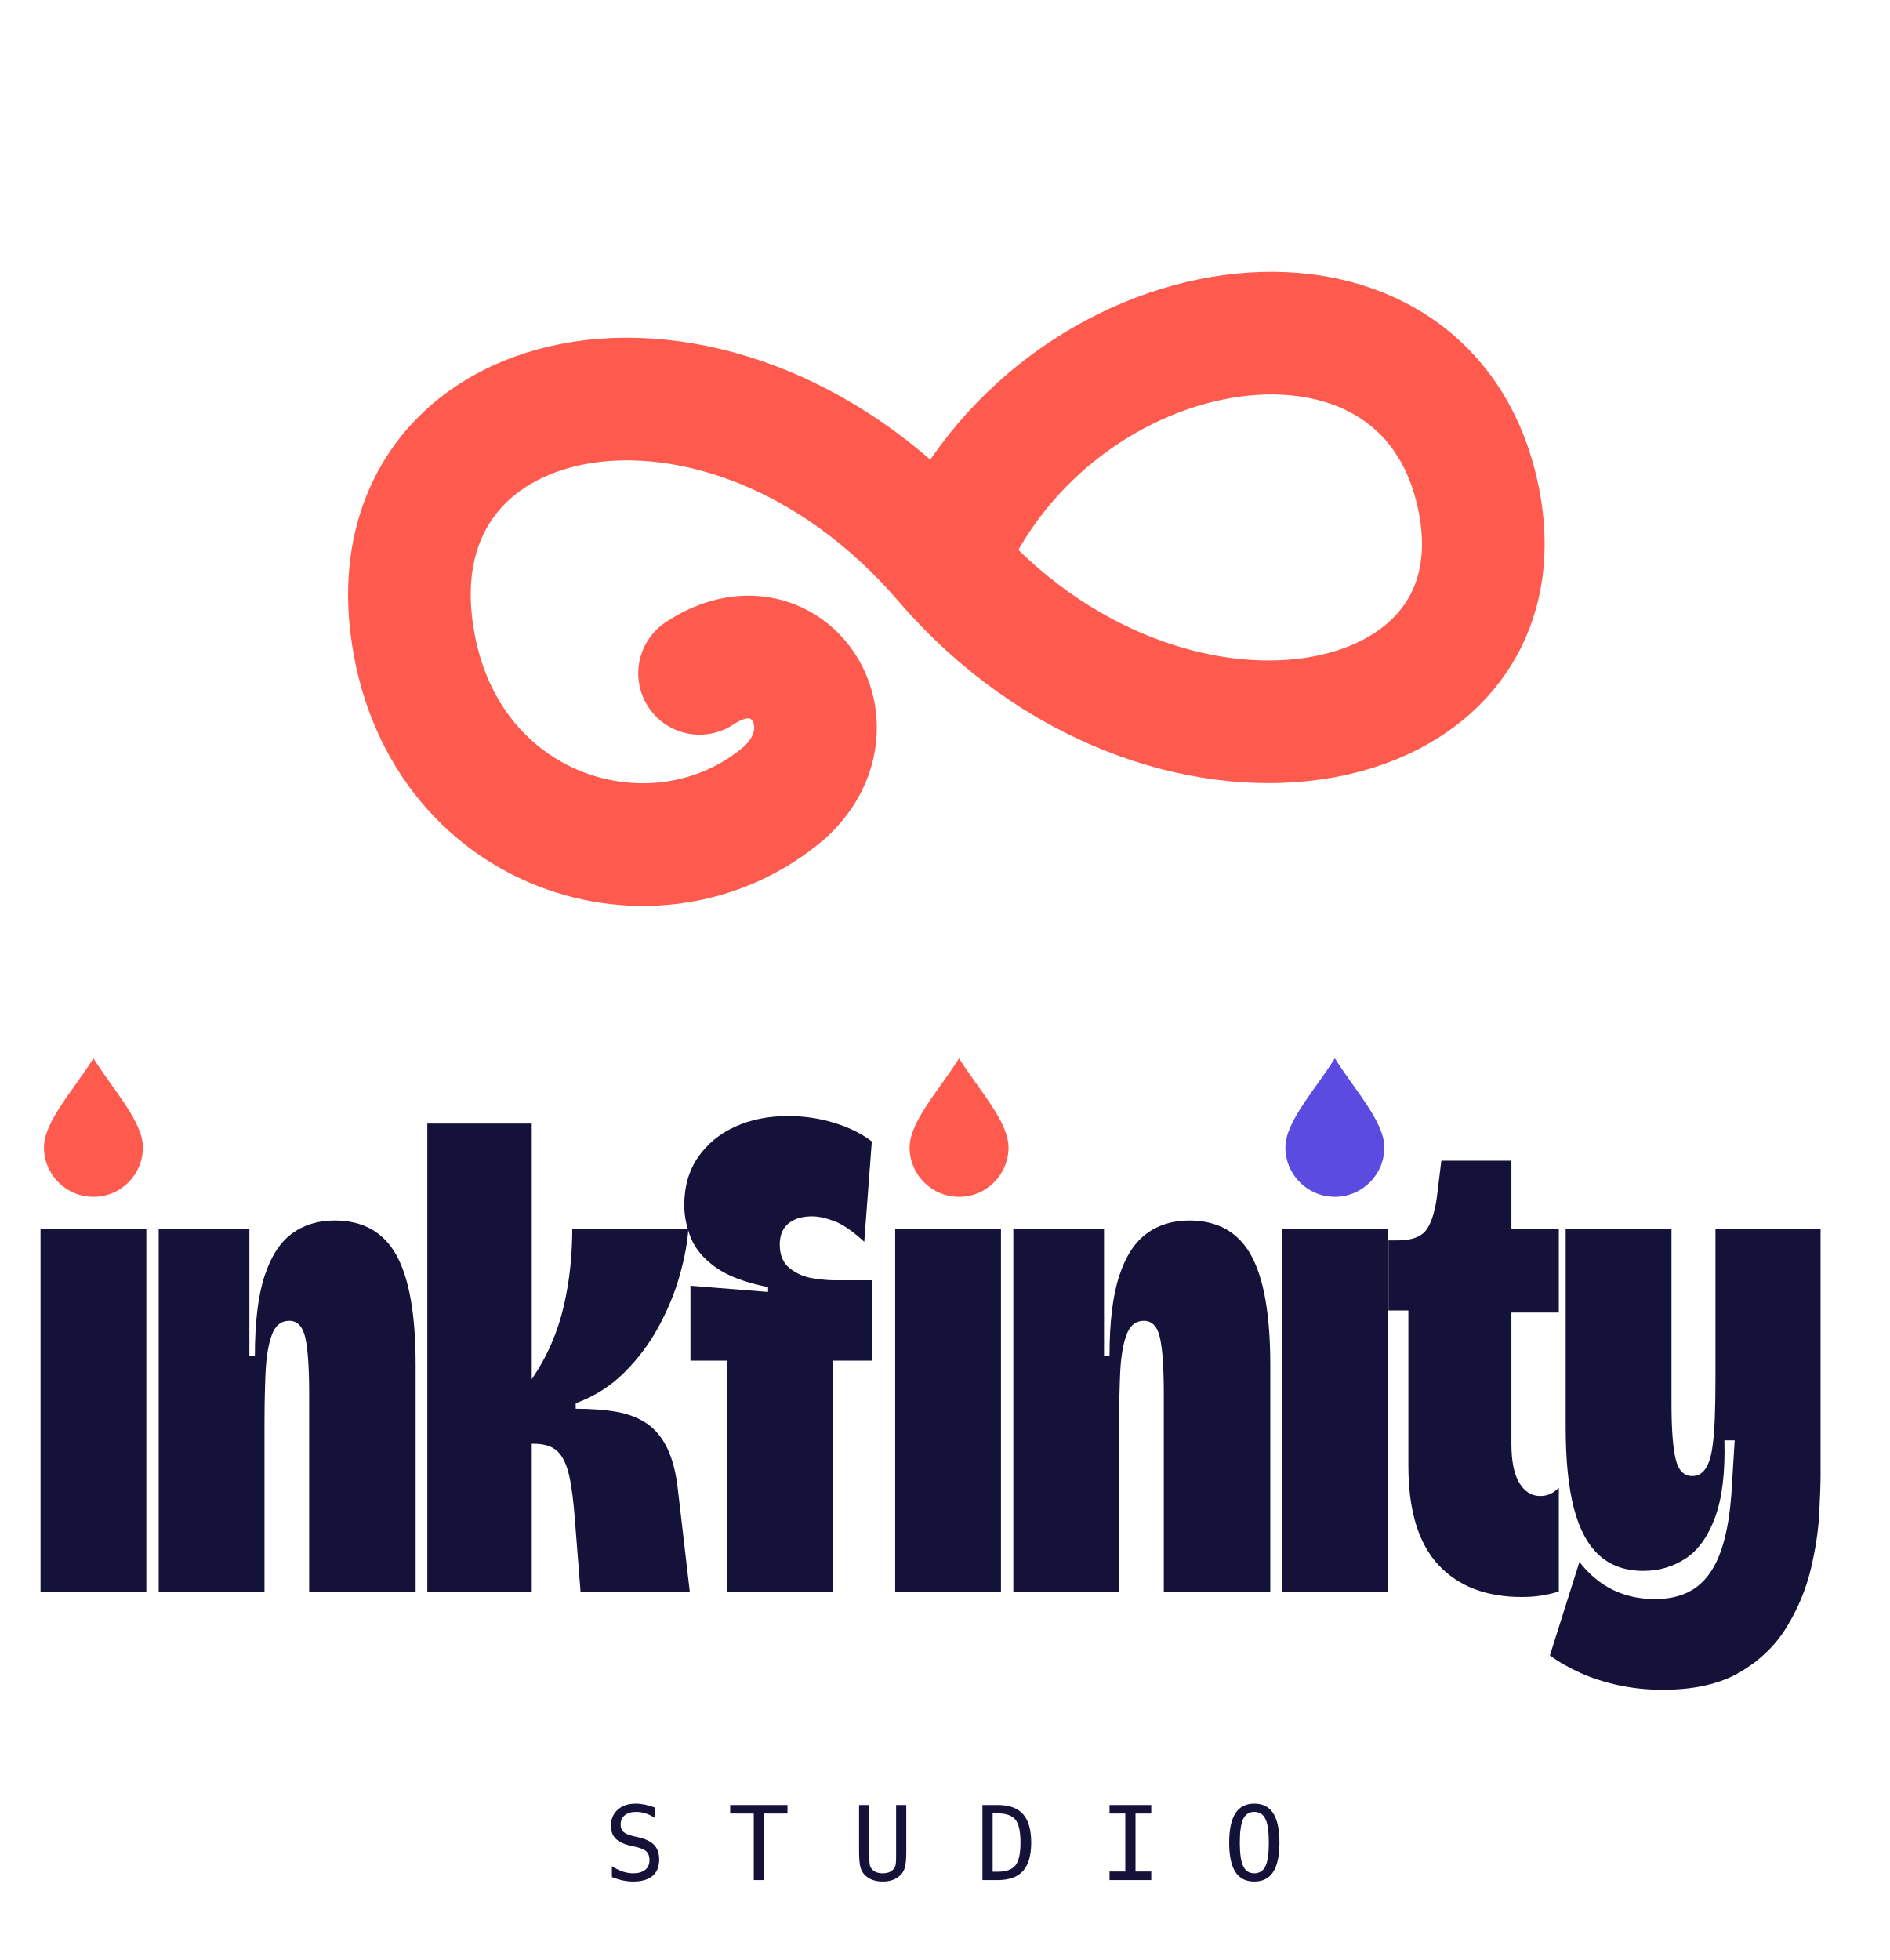
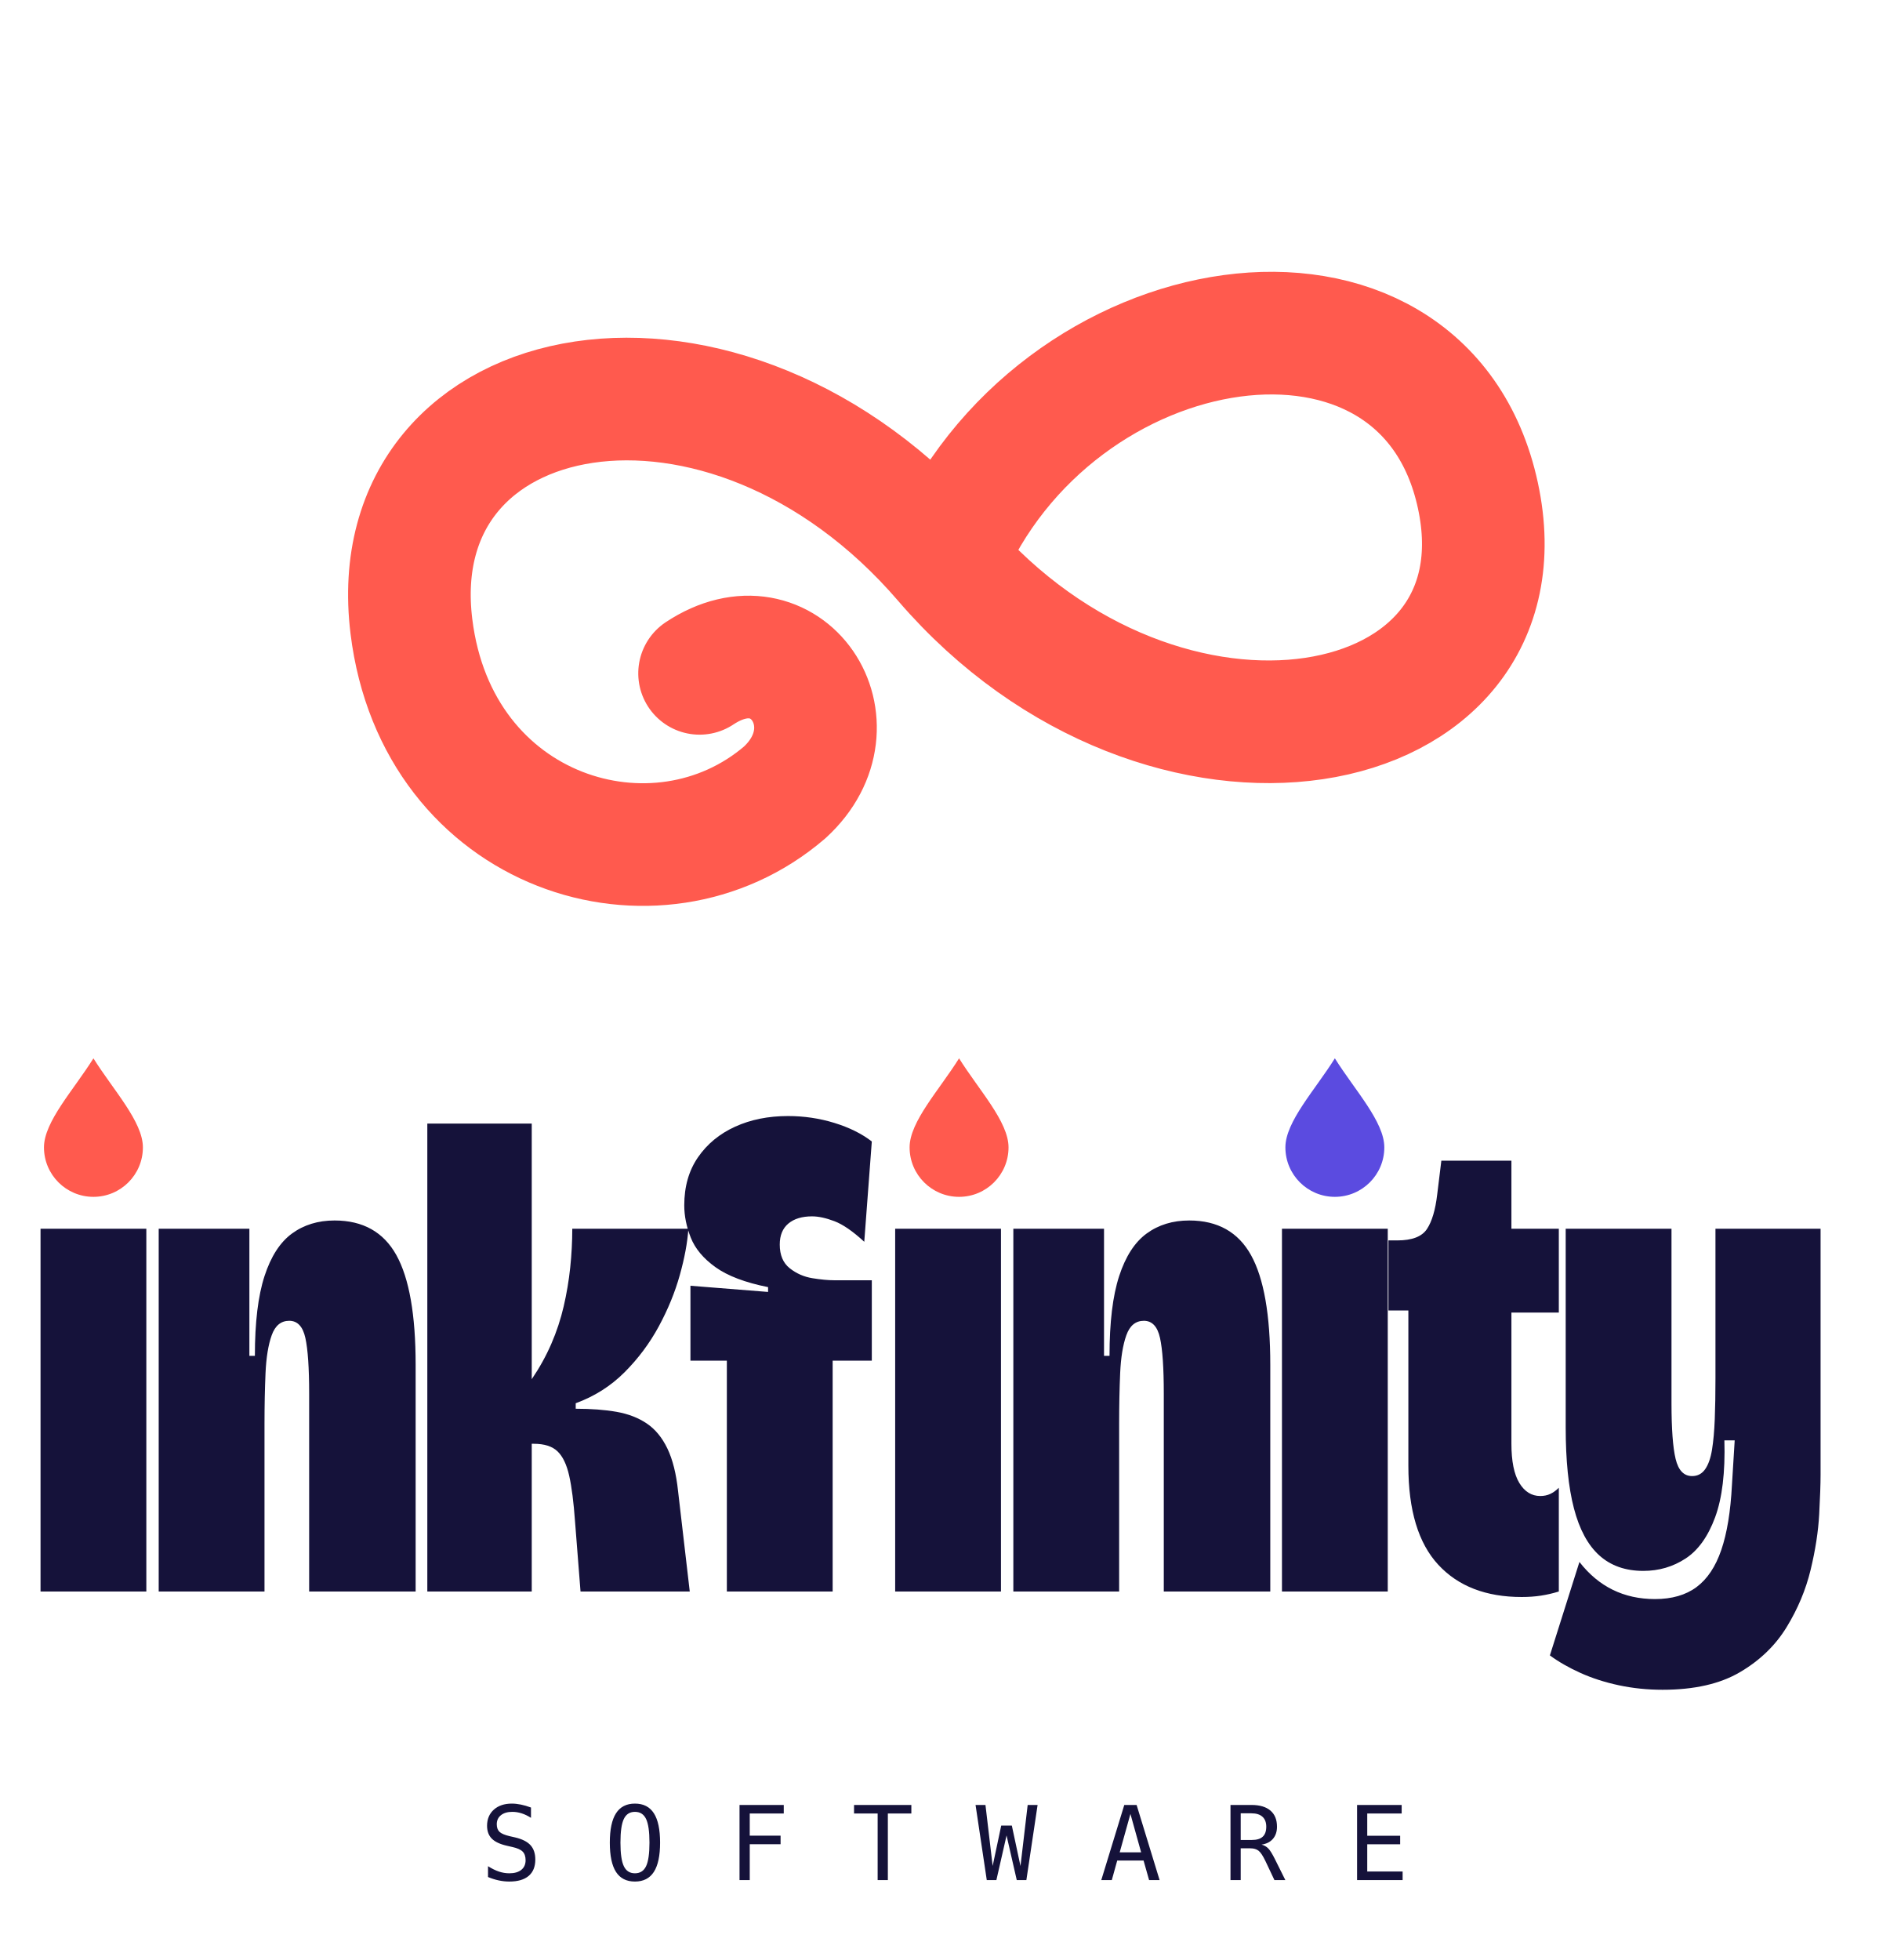
<svg xmlns="http://www.w3.org/2000/svg" viewBox="-40 -2280 2750 2780" width="536" height="556" role="img" aria-label="Inkfinity">
  <g transform="translate(1335 -1500) rotate(-7) scale(17) translate(-60 -36)">
    <path d="M60 36 C72 15 104 14 106 36 C108 58 76 60 60 36 C44 12 14 14 14 36 C14 54 32 62 44 54 C51 49 46 39 38 43" fill="none" stroke="#FF5A4E" stroke-width="10.5" stroke-linecap="round" stroke-linejoin="round" />
  </g>
  <g transform="translate(0 0) scale(1.0)">
    <path fill="#15123A" d="M19 0V-528H173V0Z M191 0V-323V-528H323V-343H331Q331 -416 345.0 -459.0Q359 -502 385.0 -521.0Q411 -540 447 -540Q509 -540 537.0 -489.5Q565 -439 565 -330V0H410V-288Q410 -344 404.5 -369.0Q399 -394 381 -394Q363 -394 355.5 -373.0Q348 -352 346.5 -318.0Q345 -284 345 -244V0Z M582 0V-681H734V-309Q751 -334 762.5 -360.5Q774 -387 780.5 -415.0Q787 -443 790.0 -471.5Q793 -500 793 -528H962Q960 -498 949.5 -460.5Q939 -423 919.0 -386.0Q899 -349 869.0 -319.0Q839 -289 798 -274V-266Q832 -266 857.5 -261.5Q883 -257 901.5 -244.5Q920 -232 931.5 -208.0Q943 -184 947 -146L964 0H805L797 -102Q794 -144 788.5 -168.5Q783 -193 771.5 -204.0Q760 -215 737 -215H734V0Z M1018 0V-336H965V-445L1078 -436V-443Q1028 -453 1001.5 -472.0Q975 -491 965.5 -515.0Q956 -539 956 -562Q956 -603 976.0 -632.0Q996 -661 1030.0 -676.5Q1064 -692 1107 -692Q1142 -692 1174.5 -682.0Q1207 -672 1229 -655L1218 -509Q1193 -532 1174.5 -539.0Q1156 -546 1142 -546Q1120 -546 1107.5 -535.5Q1095 -525 1095 -505Q1095 -482 1109.5 -470.5Q1124 -459 1142.5 -456.0Q1161 -453 1174 -453H1229V-336H1172V0Z M1263 0V-528H1417V0Z M1435 0V-323V-528H1567V-343H1575Q1575 -416 1589.0 -459.0Q1603 -502 1629.0 -521.0Q1655 -540 1691 -540Q1753 -540 1781.0 -489.5Q1809 -439 1809 -330V0H1654V-288Q1654 -344 1648.5 -369.0Q1643 -394 1625 -394Q1607 -394 1599.5 -373.0Q1592 -352 1590.5 -318.0Q1589 -284 1589 -244V0Z M1826 0V-528H1980V0Z M2175 8Q2097 8 2053.5 -39.0Q2010 -86 2010 -183V-409H1981V-511H1994Q2026 -511 2037.0 -527.5Q2048 -544 2052 -578L2058 -627H2160V-528H2229V-406H2160V-215Q2160 -177 2171.5 -158.0Q2183 -139 2202 -139Q2210 -139 2216.5 -142.0Q2223 -145 2229 -151V0Q2216 4 2203.0 6.0Q2190 8 2175 8Z M2380 143Q2347 143 2316.5 136.5Q2286 130 2260.5 118.5Q2235 107 2216 93L2259 -43Q2280 -16 2307.5 -2.5Q2335 11 2369 11Q2406 11 2429.5 -6.5Q2453 -24 2465.5 -60.5Q2478 -97 2481 -155L2485 -220H2470Q2472 -150 2456.5 -108.0Q2441 -66 2413.5 -48.0Q2386 -30 2352 -30Q2313 -30 2288.0 -52.5Q2263 -75 2251.0 -121.0Q2239 -167 2239 -239V-528H2393V-274Q2393 -218 2399.0 -193.0Q2405 -168 2423 -168Q2435 -168 2442.0 -178.0Q2449 -188 2452.0 -206.5Q2455 -225 2456.0 -251.0Q2457 -277 2457 -310V-528H2610V-170Q2610 -150 2608.0 -112.5Q2606 -75 2595.5 -31.5Q2585 12 2560.5 52.0Q2536 92 2492.5 117.5Q2449 143 2380 143Z" />
    <path fill="#FF5A4E" d="M5 0 C7 3.2 10 6.4 10 9 A5 5 0 0 1 0 9 C0 6.4 3 3.2 5 0 Z" transform="translate(24.0 -776) scale(14.4)" />
    <path fill="#FF5A4E" d="M5 0 C7 3.2 10 6.4 10 9 A5 5 0 0 1 0 9 C0 6.4 3 3.2 5 0 Z" transform="translate(1284.0 -776) scale(14.4)" />
    <path fill="#5B4BE0" d="M5 0 C7 3.2 10 6.4 10 9 A5 5 0 0 1 0 9 C0 6.4 3 3.2 5 0 Z" transform="translate(1831.0 -776) scale(14.4)" />
  </g>
-   <text x="1335" y="420" text-anchor="middle" font-family="JetBrains Mono, monospace" font-size="150" letter-spacing="90" fill="#15123A">STUDIO</text>
+   <text x="1335" y="420" text-anchor="middle" font-family="JetBrains Mono, monospace" font-size="150" letter-spacing="90" fill="#15123A">SOFTWARE</text>
</svg>
